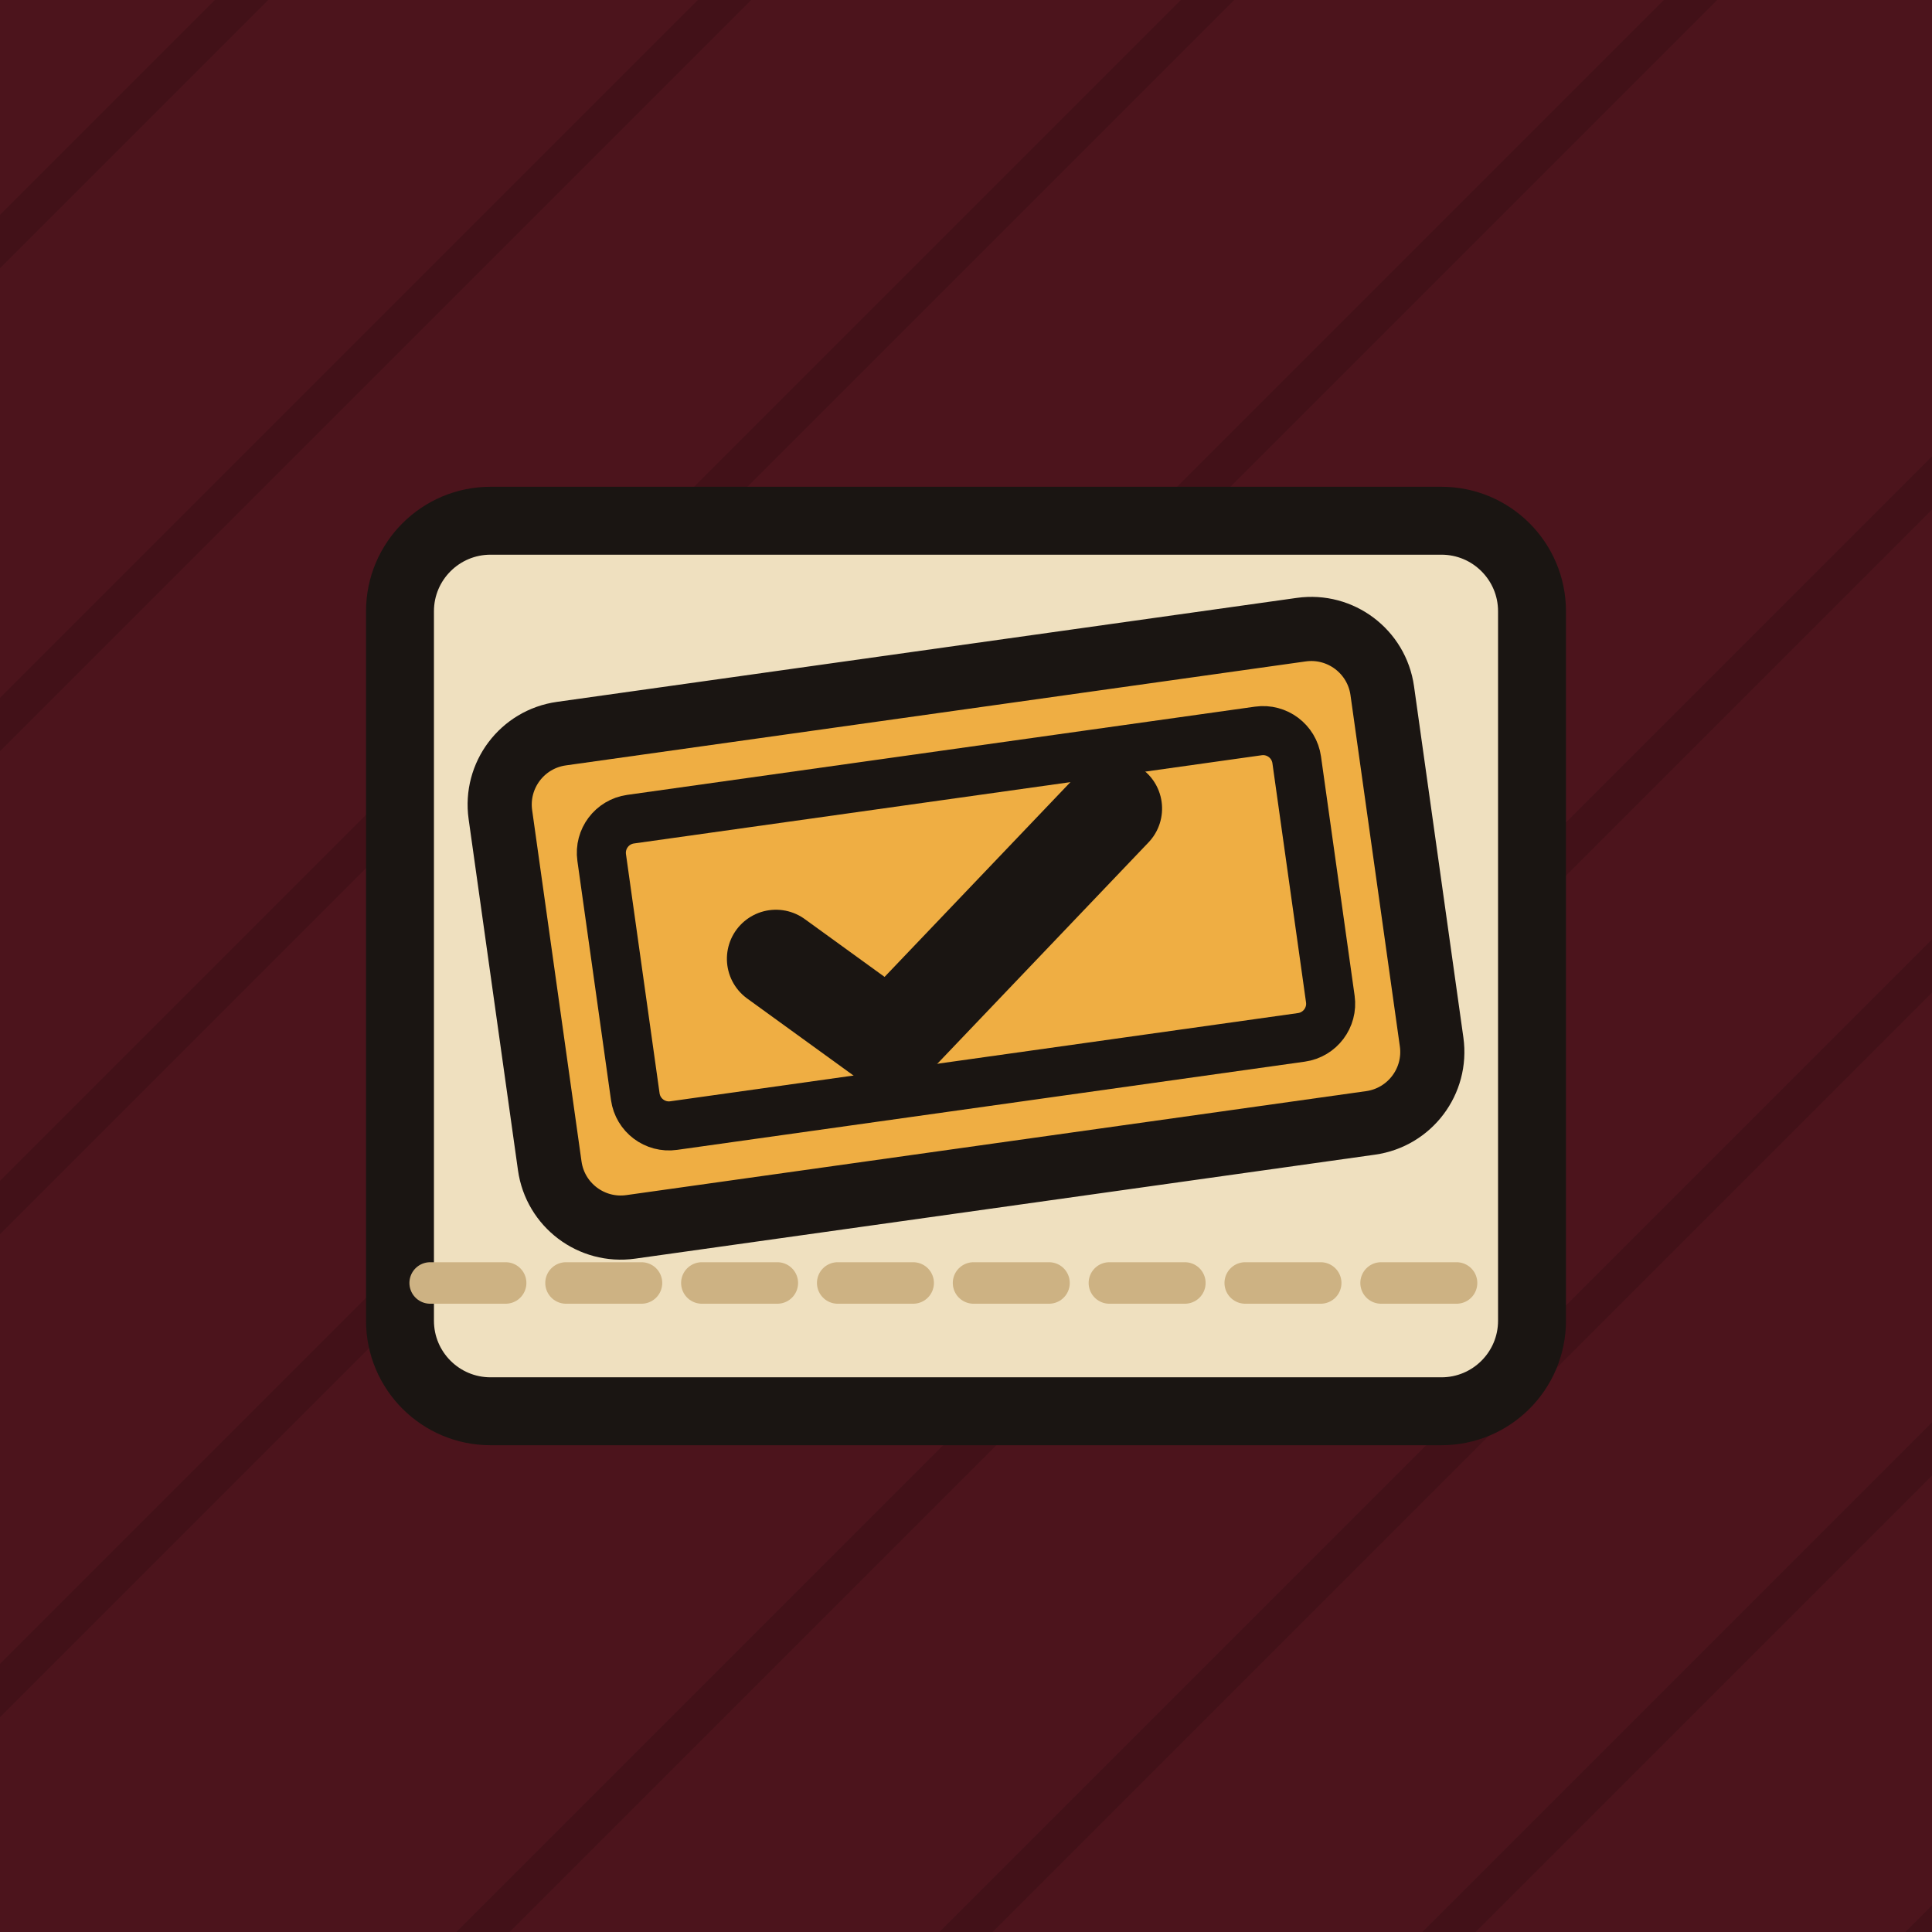
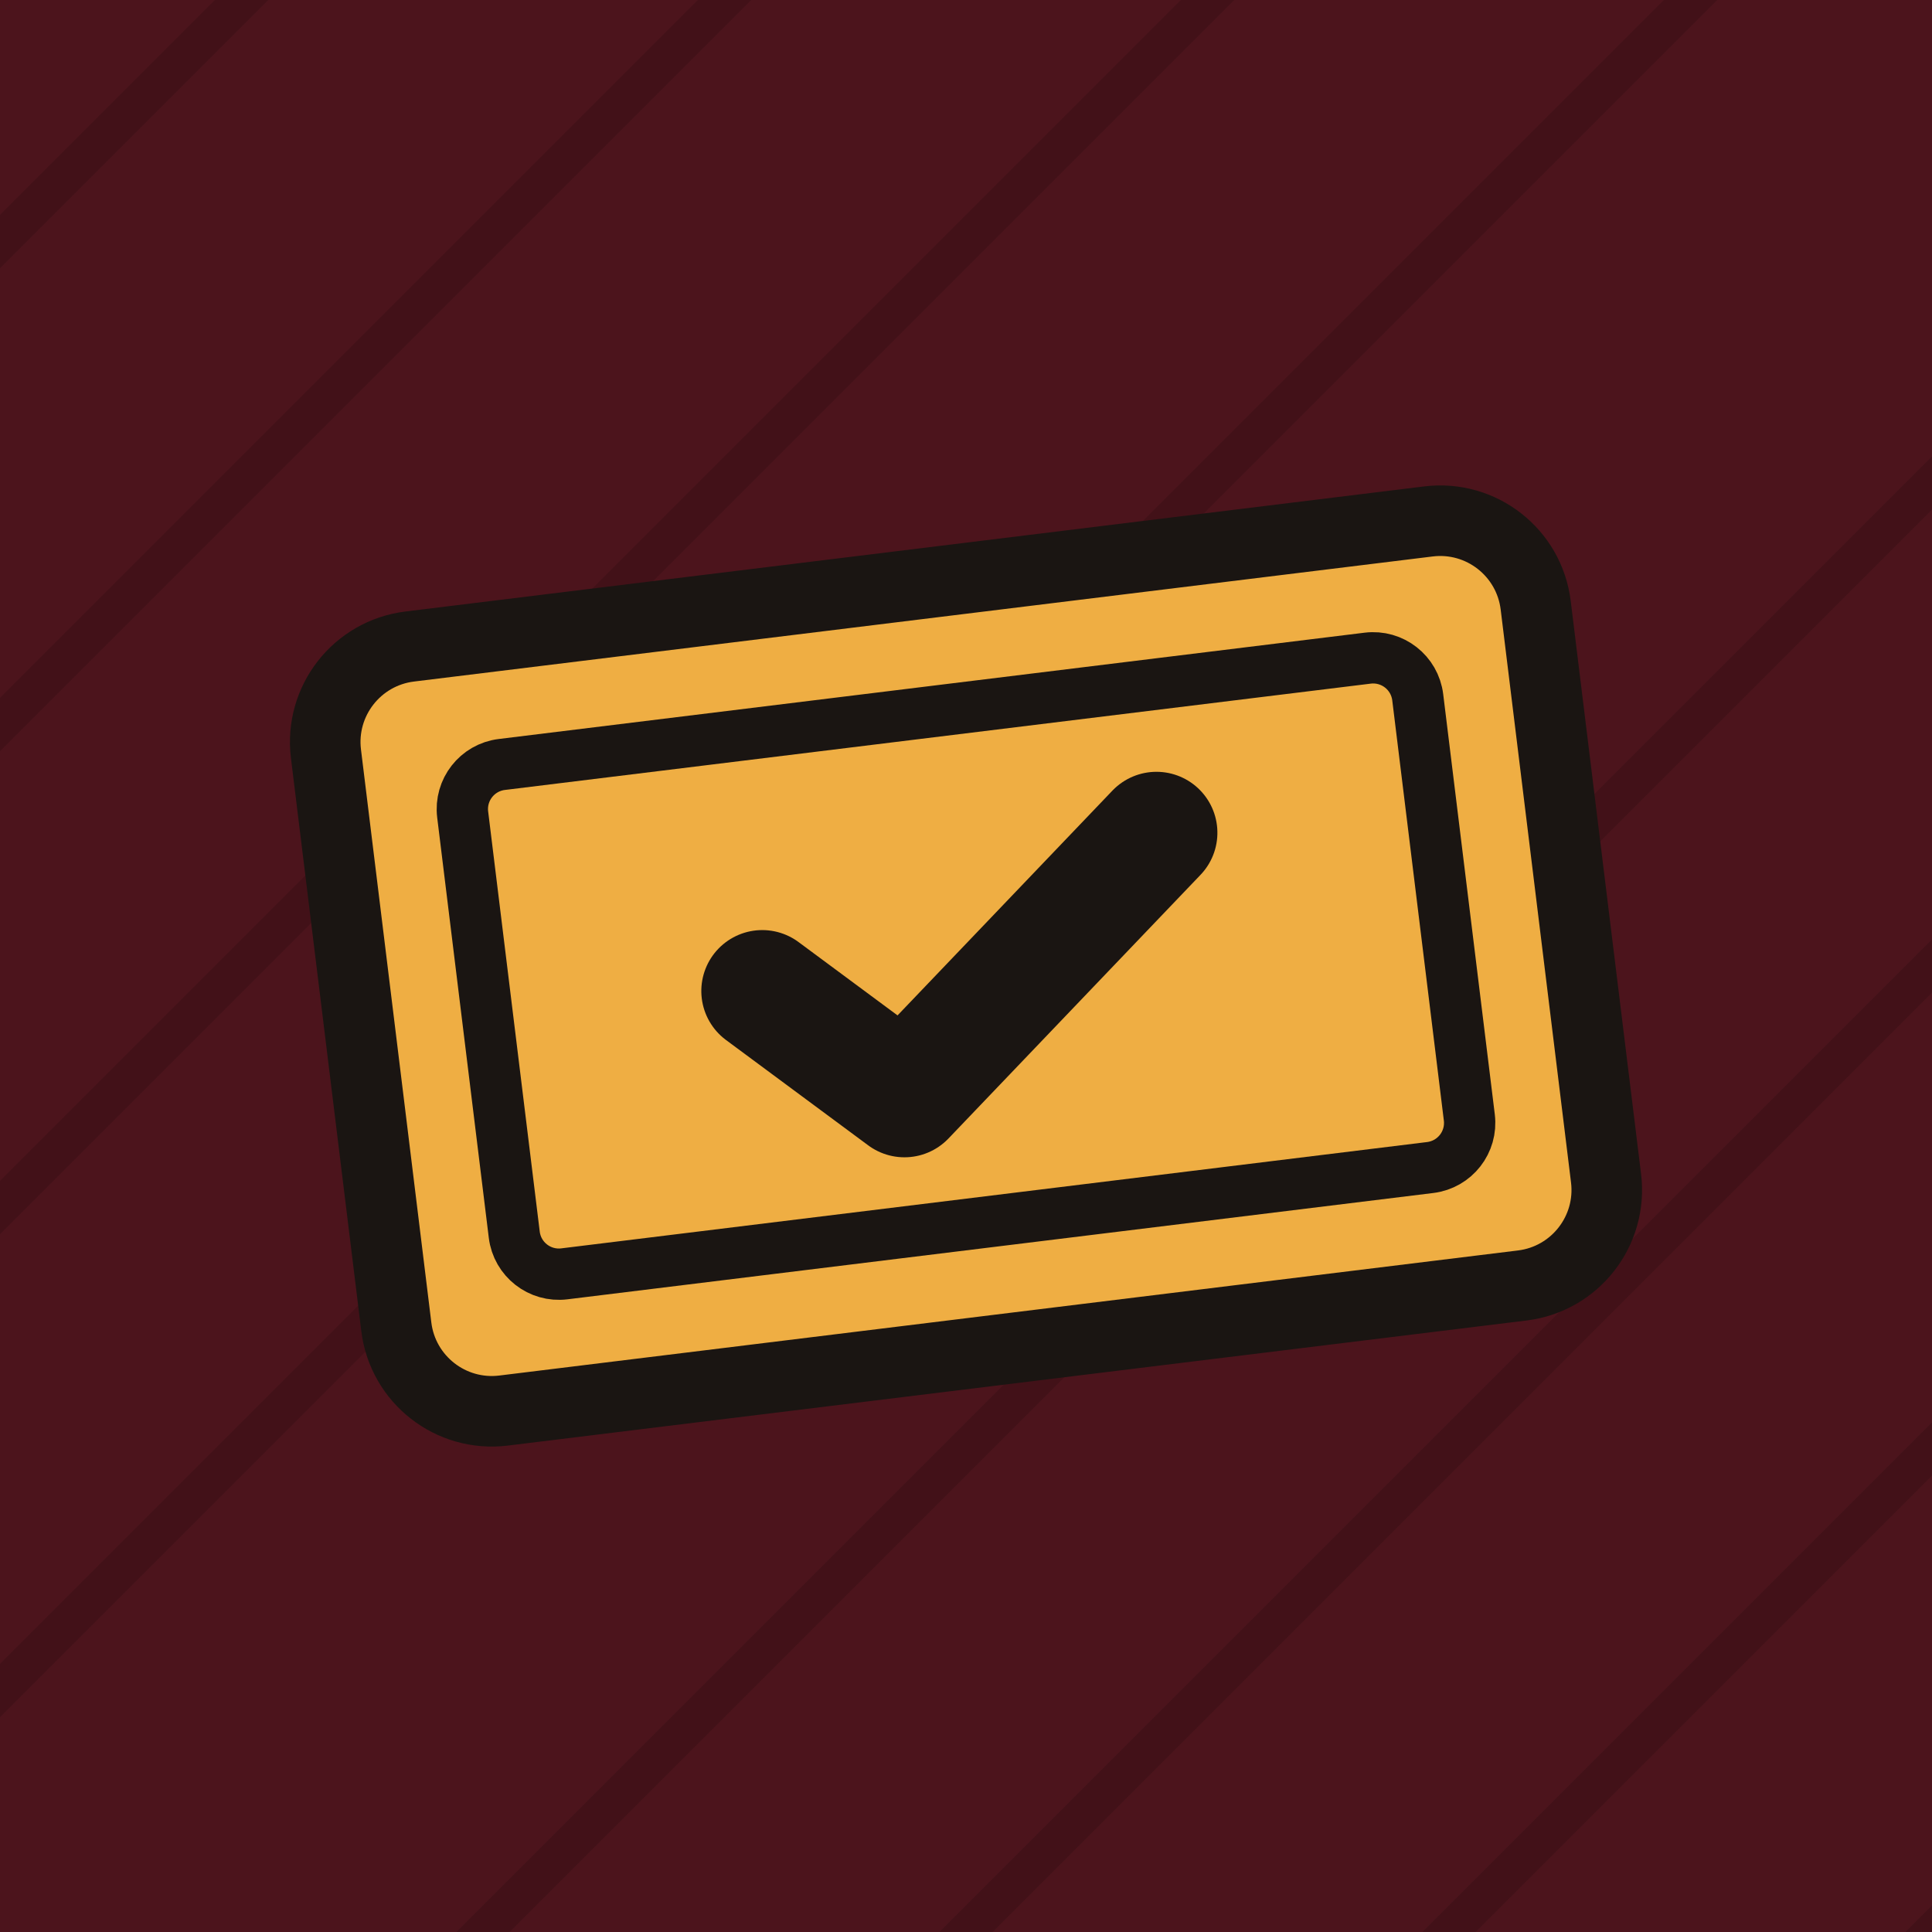
<svg xmlns="http://www.w3.org/2000/svg" width="512" height="512" viewBox="0 0 512 512" role="img" aria-label="Movie Night">
  <rect width="512" height="512" fill="#4c141c" />
  <g stroke="#000000" stroke-width="10" stroke-opacity="0.14">
    <path d="M-64 128 L128 -64 M-64 256 L256 -64 M-64 384 L384 -64 M-64 512 L512 -64 M64 576 L576 64 M192 576 L576 192 M320 576 L576 320 M448 576 L576 448" />
  </g>
-   <rect x="106" y="138" width="300" height="236" rx="24" ry="24" fill="#efe0bf" stroke="#1a1512" stroke-width="18" />
-   <path d="M114 340 H398" stroke="#cdb283" stroke-width="11" stroke-dasharray="20 16" stroke-linecap="round" />
-   <g transform="rotate(-8 256 246)">
-     <rect x="138" y="180" width="236" height="132" rx="19" ry="19" fill="#efae43" stroke="#1a1512" stroke-width="17" />
-     <rect x="163" y="205" width="186" height="82" rx="9" ry="9" fill="none" stroke="#1a1512" stroke-width="13" />
-     <path d="M205 247 L232 273 L299 220" fill="none" stroke="#1a1512" stroke-width="26" stroke-linecap="round" stroke-linejoin="round" />
+   <g transform="translate(256 256) scale(0.85) translate(-256 -256) rotate(-7 256 256)">
+     <rect x="66" y="136" width="380" height="240" rx="30" ry="30" fill="#efae43" stroke="#1a1512" stroke-width="22" />
+     <rect x="106" y="176" width="300" height="160" rx="14" ry="14" fill="none" stroke="#1a1512" stroke-width="16" />
+     <path d="M192 256 L232 294 L320 222" fill="none" stroke="#1a1512" stroke-width="38" stroke-linecap="round" stroke-linejoin="round" />
  </g>
</svg>
